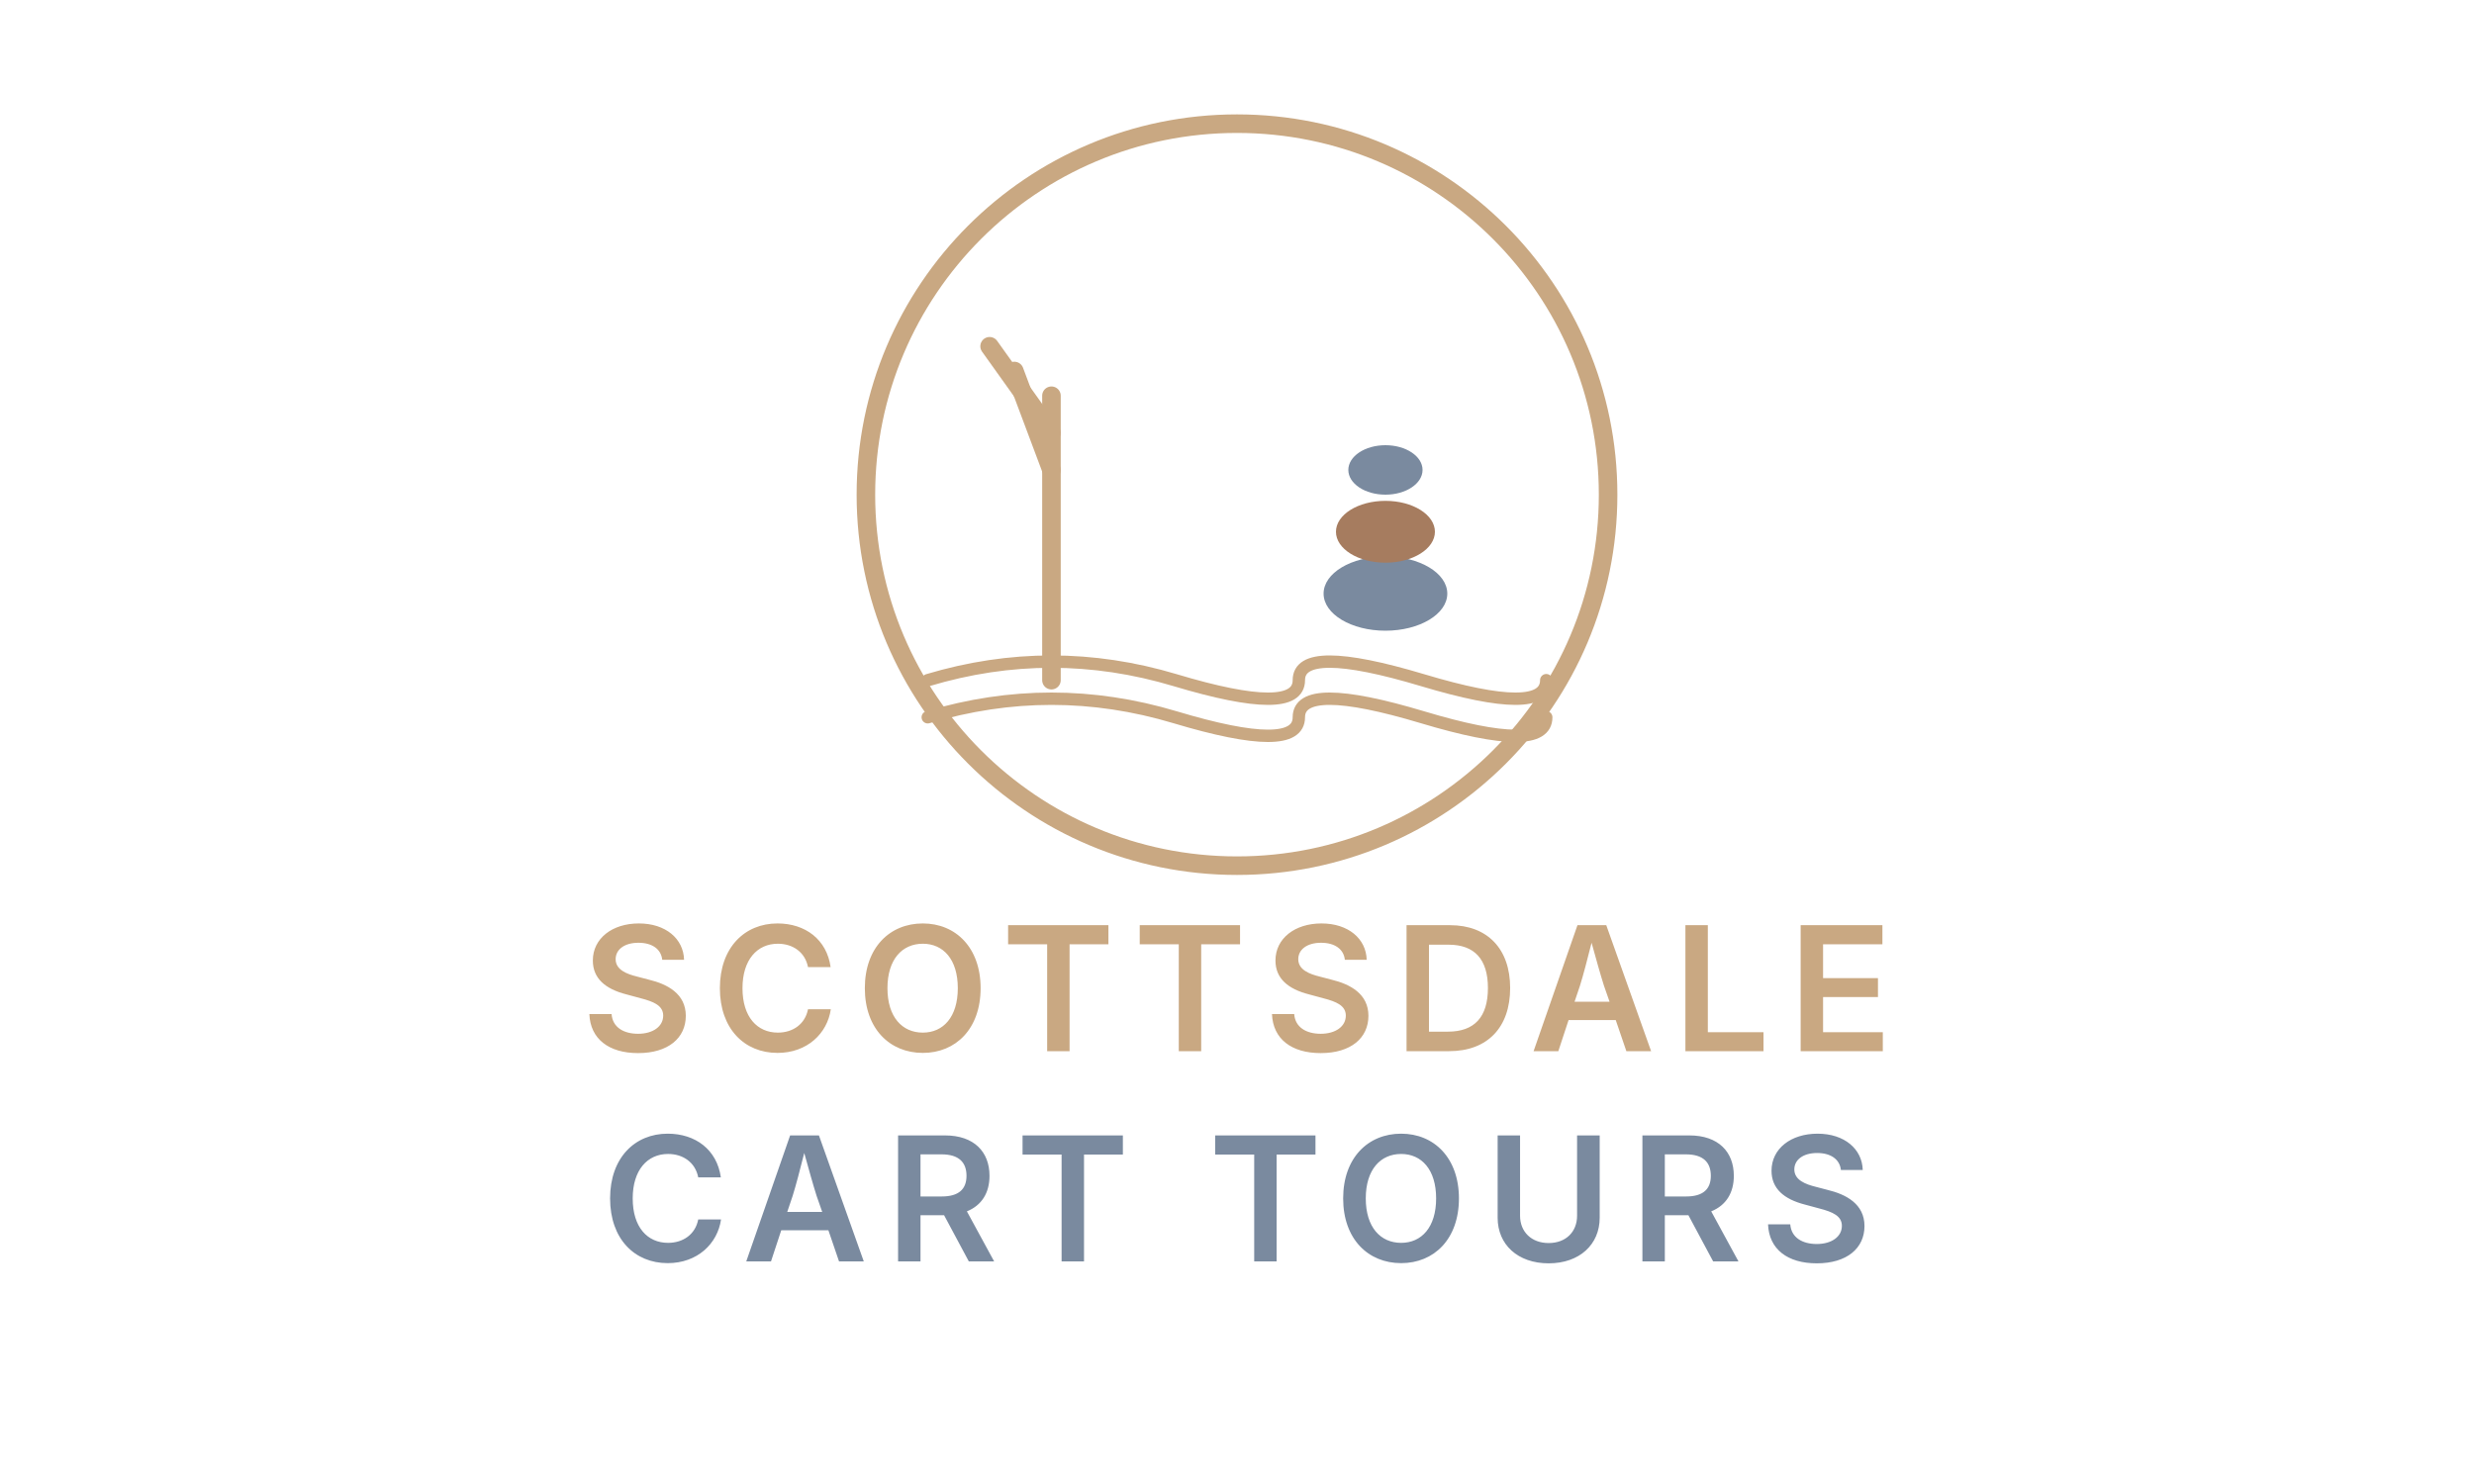
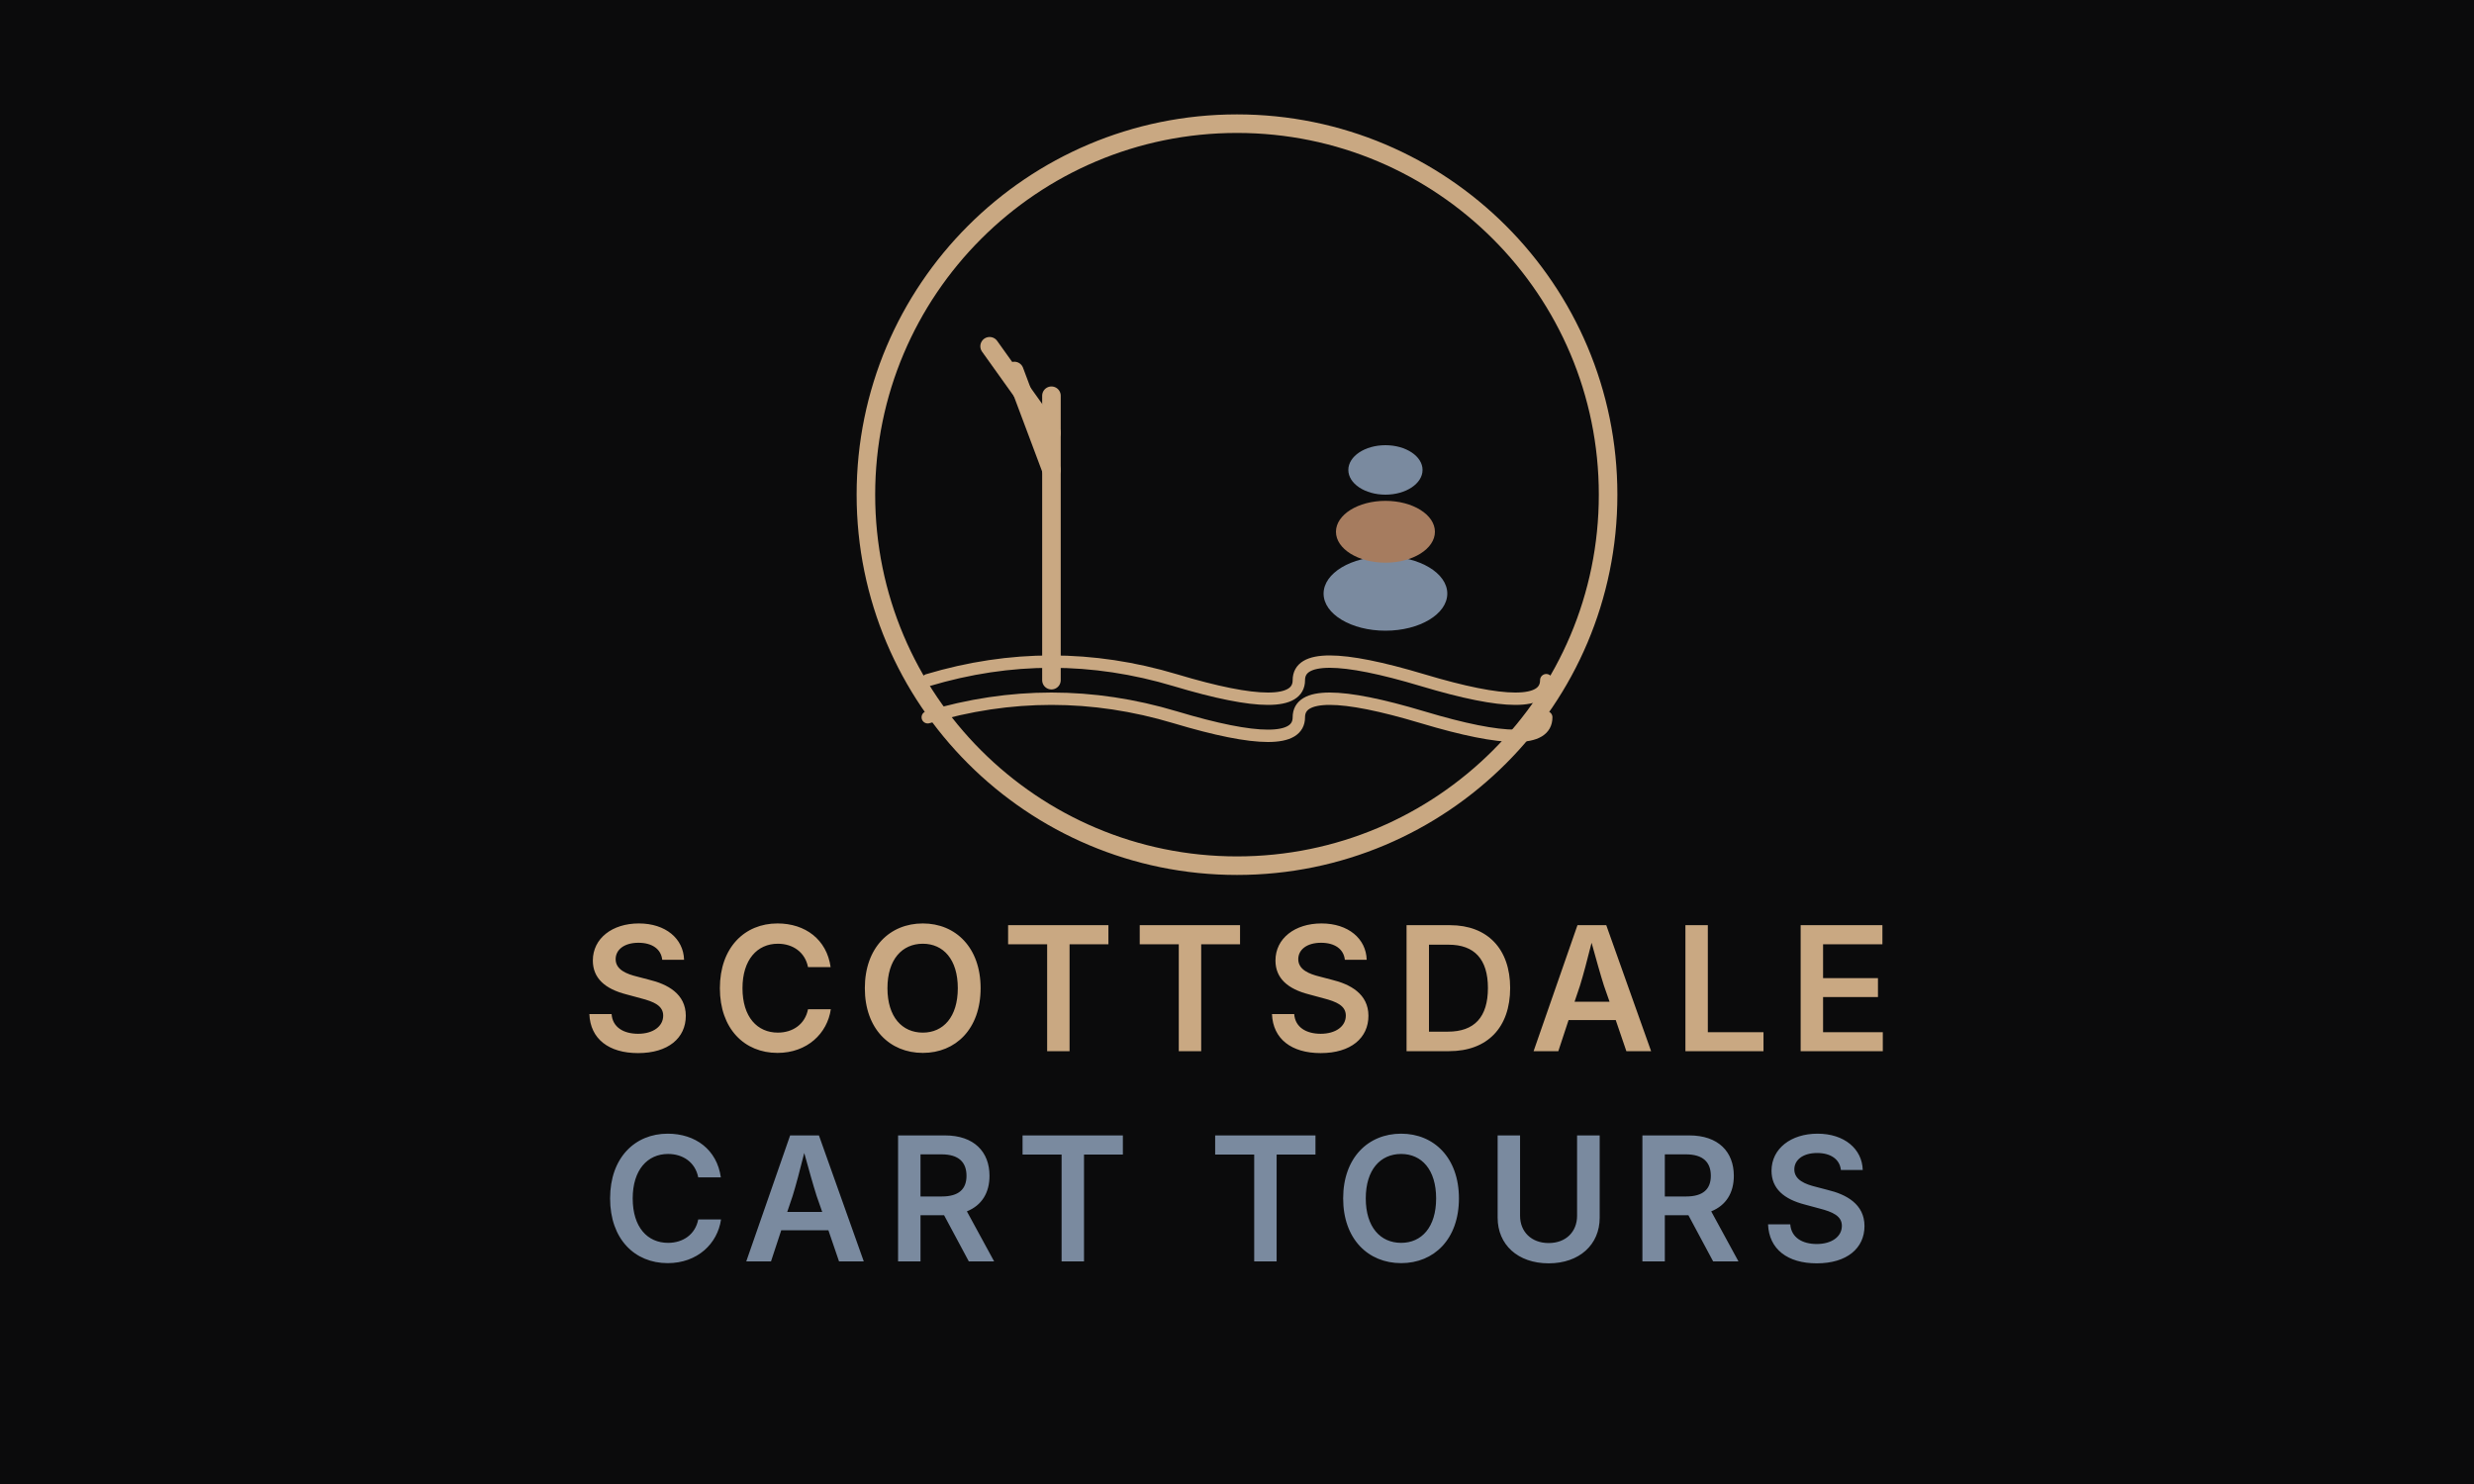
<svg xmlns="http://www.w3.org/2000/svg" viewBox="0 0 200 120" width="200" height="120">
+   <rect width="200" height="120" fill="#0B0B0C" />
  <g transform="translate(100, 40)">
    <circle cx="0" cy="0" r="30" fill="none" stroke="#C9A882" stroke-width="1.5" />
    <path d="M -25 15 Q -15 12, -5 15 T 5 15 T 15 15 T 25 15" fill="none" stroke="#C9A882" stroke-width="1" stroke-linecap="round" />
    <path d="M -25 18 Q -15 15, -5 18 T 5 18 T 15 18 T 25 18" fill="none" stroke="#C9A882" stroke-width="1" stroke-linecap="round" />
    <line x1="-15" y1="15" x2="-15" y2="-8" stroke="#C9A882" stroke-width="1.5" stroke-linecap="round" />
    <line x1="-15" y1="-5" x2="-20" y2="-12" stroke="#C9A882" stroke-width="1.5" stroke-linecap="round" />
    <line x1="-15" y1="-2" x2="-18" y2="-10" stroke="#C9A882" stroke-width="1.5" stroke-linecap="round" />
    <ellipse cx="12" cy="8" rx="5" ry="3" fill="#7A8A9F" />
    <ellipse cx="12" cy="3" rx="4" ry="2.5" fill="#A67C5F" />
    <ellipse cx="12" cy="-2" rx="3" ry="2" fill="#7A8A9F" />
  </g>
  <text x="100" y="85" font-family="system-ui, -apple-system, sans-serif" font-size="14" font-weight="600" letter-spacing="0.1em" text-anchor="middle" fill="#C9A882">SCOTTSDALE</text>
  <text x="100" y="102" font-family="system-ui, -apple-system, sans-serif" font-size="14" font-weight="600" letter-spacing="0.1em" text-anchor="middle" fill="#7A8A9F">CART TOURS</text>
</svg>
